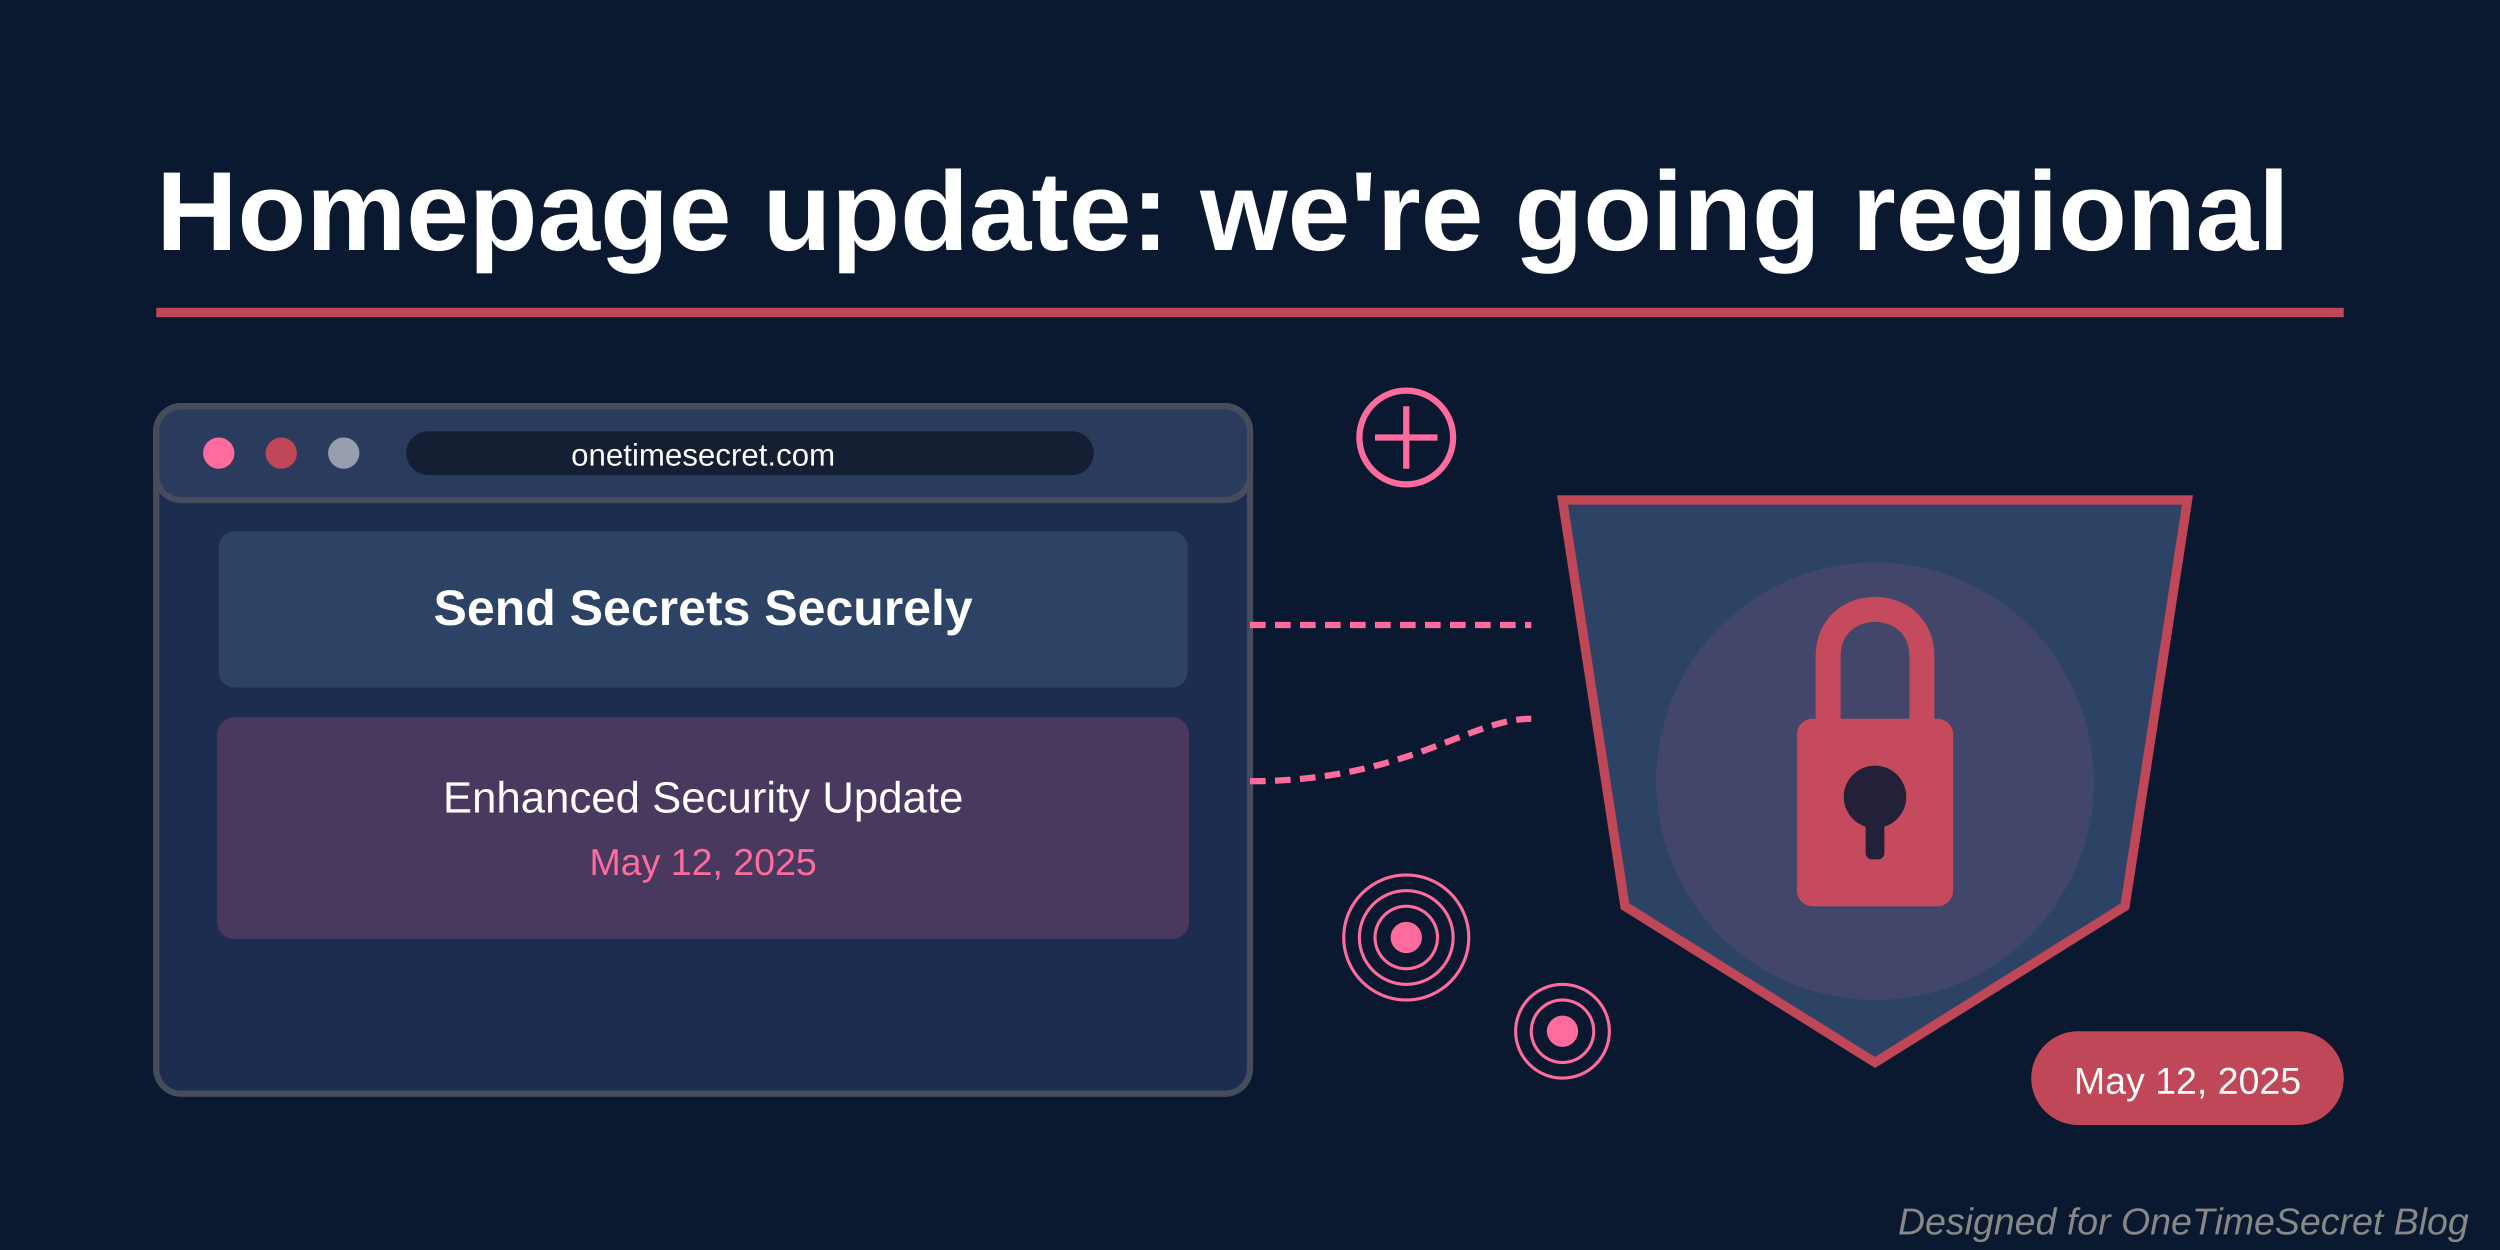
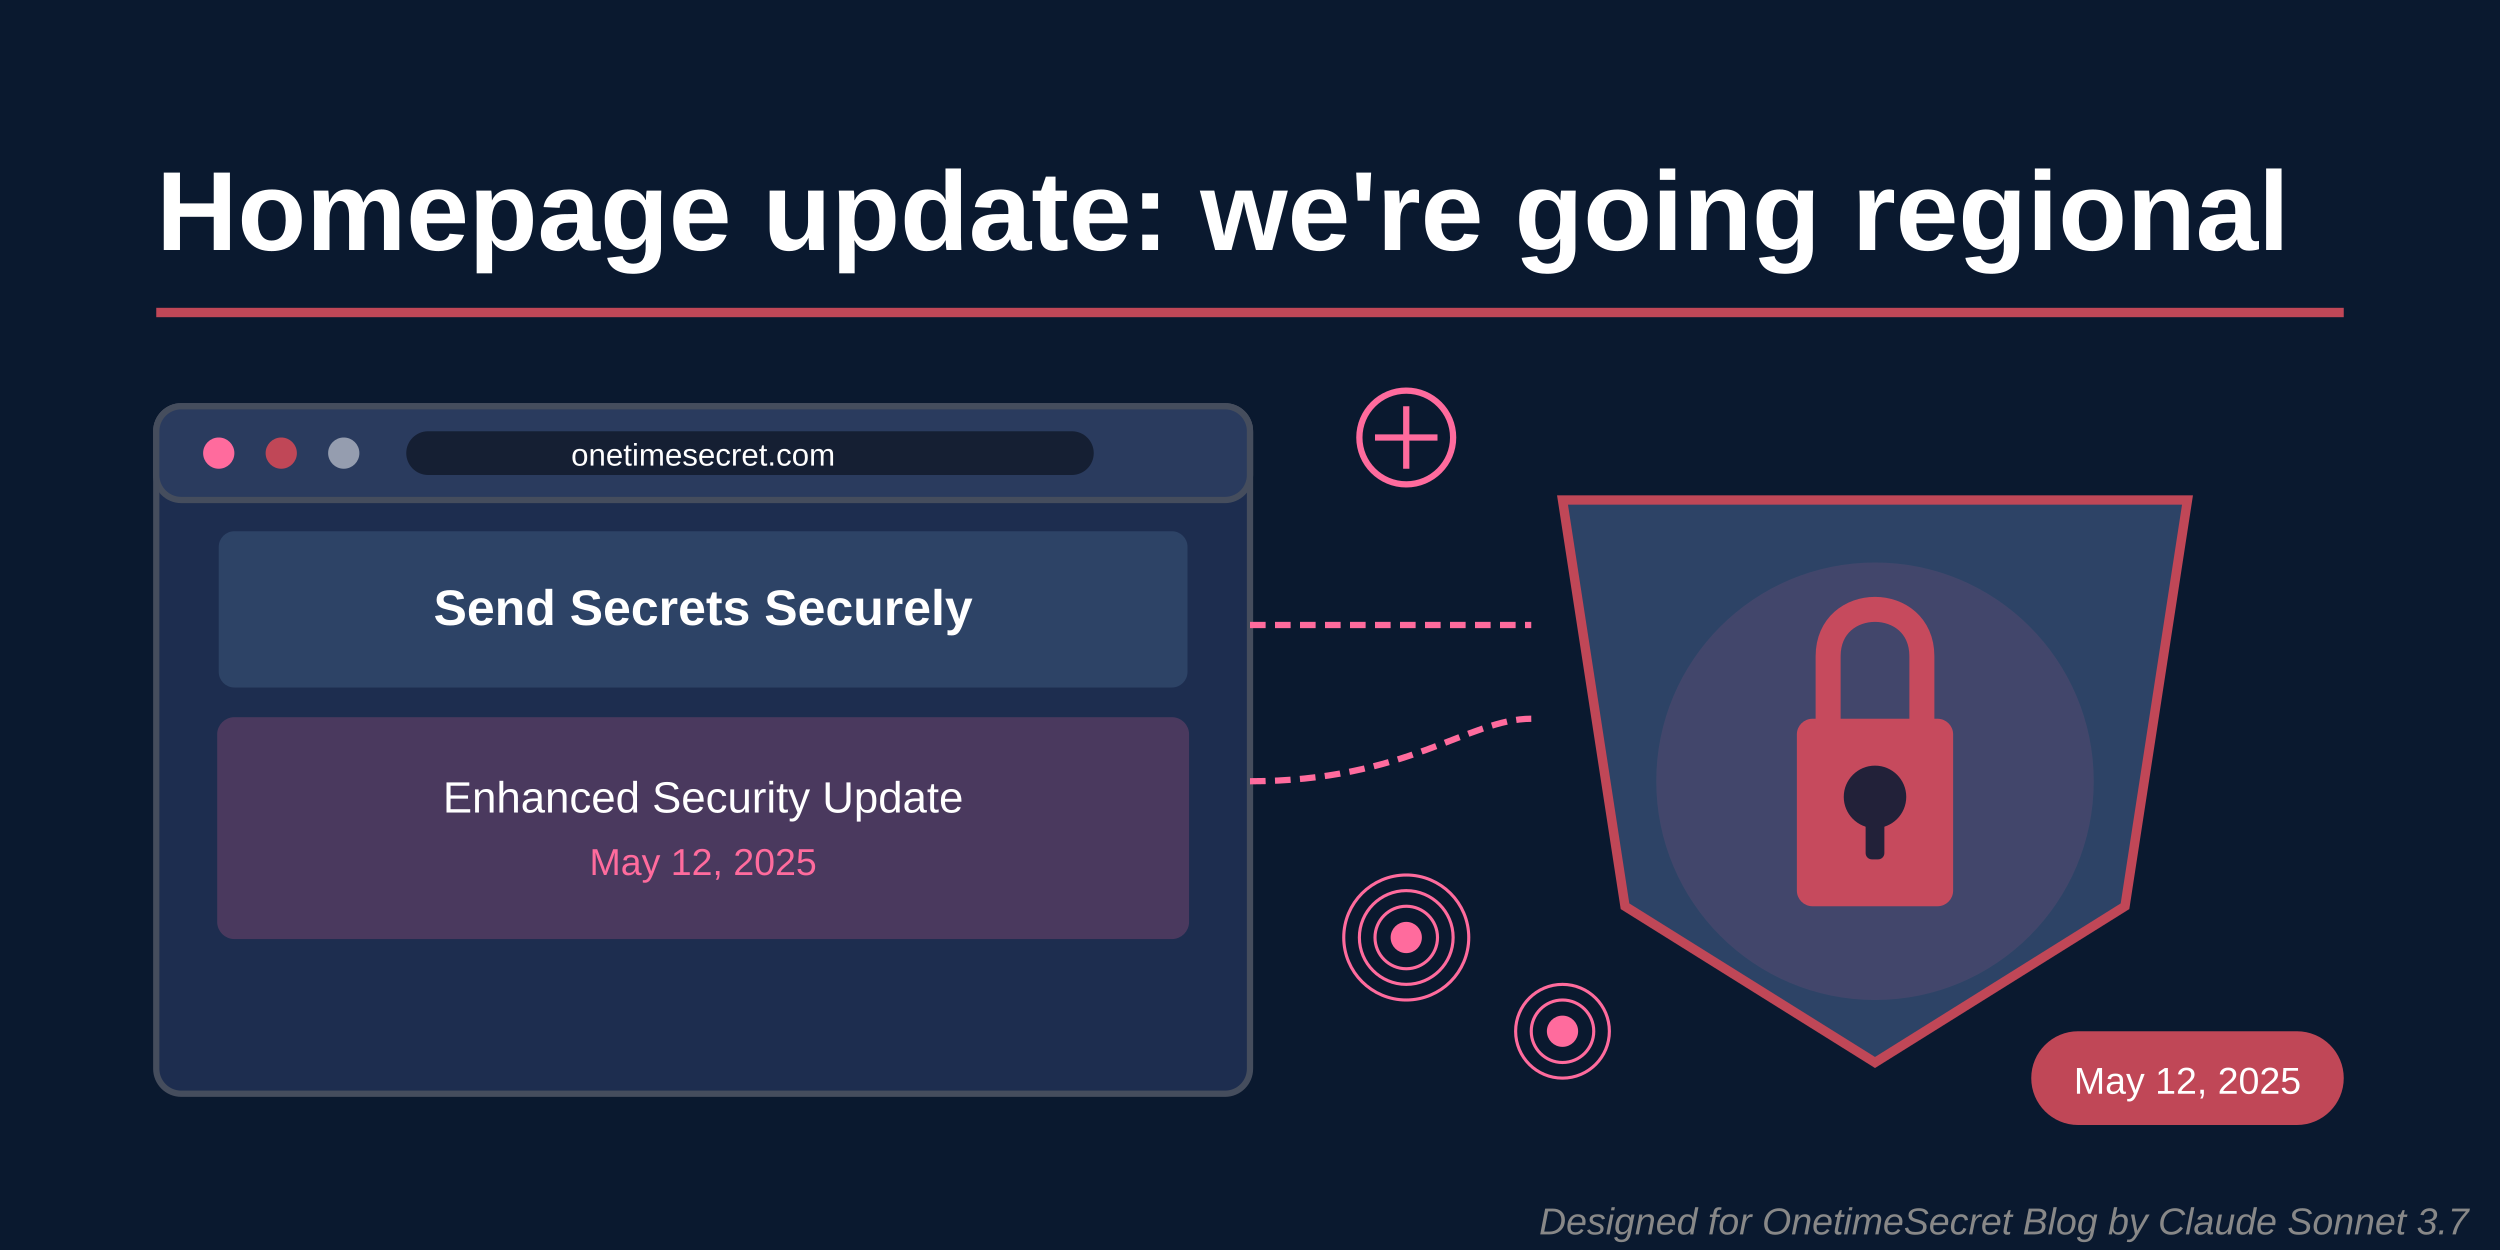
<svg xmlns="http://www.w3.org/2000/svg" viewBox="0 0 800 400">
  <rect width="100%" height="100%" fill="#0a192f" />
  <text x="50" y="80" font-family="Arial, sans-serif" font-size="36" font-weight="bold" fill="#ffffff">
    Homepage update: we're going regional
  </text>
  <line x1="50" y1="100" x2="750" y2="100" stroke="#c04757" stroke-width="3" />
  <rect x="50" y="130" width="350" height="220" rx="8" fill="#1d2d4f" stroke="#454d5d" stroke-width="2" />
  <rect x="50" y="130" width="350" height="30" rx="8" fill="#2a3b5e" stroke="#454d5d" stroke-width="2" />
  <circle cx="70" cy="145" r="5" fill="#ff6b9d" />
  <circle cx="90" cy="145" r="5" fill="#c04757" />
  <circle cx="110" cy="145" r="5" fill="#ffffff" opacity="0.5" />
  <rect x="130" y="138" width="220" height="14" rx="7" fill="#151f33" />
  <text x="225" y="149" font-family="Arial, sans-serif" font-size="10" fill="#ffffff" text-anchor="middle">onetimesecret.com</text>
  <rect x="70" y="170" width="310" height="50" rx="5" fill="#2d4366" />
  <text x="225" y="200" font-family="Arial, sans-serif" font-size="16" font-weight="bold" fill="#ffffff" text-anchor="middle">Send Secrets Securely</text>
  <rect x="70" y="230" width="310" height="70" rx="5" fill="#ff6b9d" opacity="0.2" stroke="#ff6b9d" stroke-width="1" />
  <text x="225" y="260" font-family="Arial, sans-serif" font-size="14" fill="#ffffff" text-anchor="middle">Enhanced Security Update</text>
  <text x="225" y="280" font-family="Arial, sans-serif" font-size="12" fill="#ff6b9d" text-anchor="middle">May 12, 2025</text>
  <g transform="translate(500, 160)">
    <path d="M100,0 L200,0 L180,130 L100,180 L20,130 L0,0 Z" fill="#2d4366" stroke="#c04757" stroke-width="3" />
    <rect x="75" y="70" width="50" height="60" rx="5" fill="#c04757" />
    <path d="M85,70 L85,50 C85,30 115,30 115,50 L115,70" fill="none" stroke="#c04757" stroke-width="8" stroke-linecap="round" />
    <circle cx="100" cy="95" r="10" fill="#0a192f" />
    <rect x="97" y="95" width="6" height="20" rx="2" fill="#0a192f" />
    <circle cx="100" cy="90" r="70" fill="#ff6b9d" opacity="0.1" />
  </g>
  <circle cx="450" cy="140" r="15" fill="none" stroke="#ff6b9d" stroke-width="2" />
  <path d="M450,130 L450,150 M440,140 L460,140" stroke="#ff6b9d" stroke-width="2" />
  <g transform="translate(650, 330)">
    <rect x="0" y="0" width="100" height="30" rx="15" fill="#c04757" />
    <text x="50" y="20" font-family="Arial, sans-serif" font-size="12" fill="#ffffff" text-anchor="middle">May 12, 2025</text>
  </g>
  <path d="M400,200 C450,200 450,200 490,200" fill="none" stroke="#ff6b9d" stroke-width="2" stroke-dasharray="5,3" />
  <path d="M400,250 C450,250 470,230 490,230" fill="none" stroke="#ff6b9d" stroke-width="2" stroke-dasharray="5,3" />
  <circle cx="450" cy="300" r="20" fill="none" stroke="#ff6b9d" stroke-width="1" />
  <circle cx="450" cy="300" r="15" fill="none" stroke="#ff6b9d" stroke-width="1" />
  <circle cx="450" cy="300" r="10" fill="none" stroke="#ff6b9d" stroke-width="1" />
  <circle cx="450" cy="300" r="5" fill="#ff6b9d" />
  <circle cx="500" cy="330" r="15" fill="none" stroke="#ff6b9d" stroke-width="1" />
  <circle cx="500" cy="330" r="10" fill="none" stroke="#ff6b9d" stroke-width="1" />
  <circle cx="500" cy="330" r="5" fill="#ff6b9d" />
  <text x="790" y="395" font-family="Arial, sans-serif" font-size="12" font-style="italic" text-anchor="end" fill="#888">
-     Designed for OneTimeSecret Blog
+     Designed for OnetimeSecret Blog by Claude Sonnet 3.7
  </text>
</svg>
